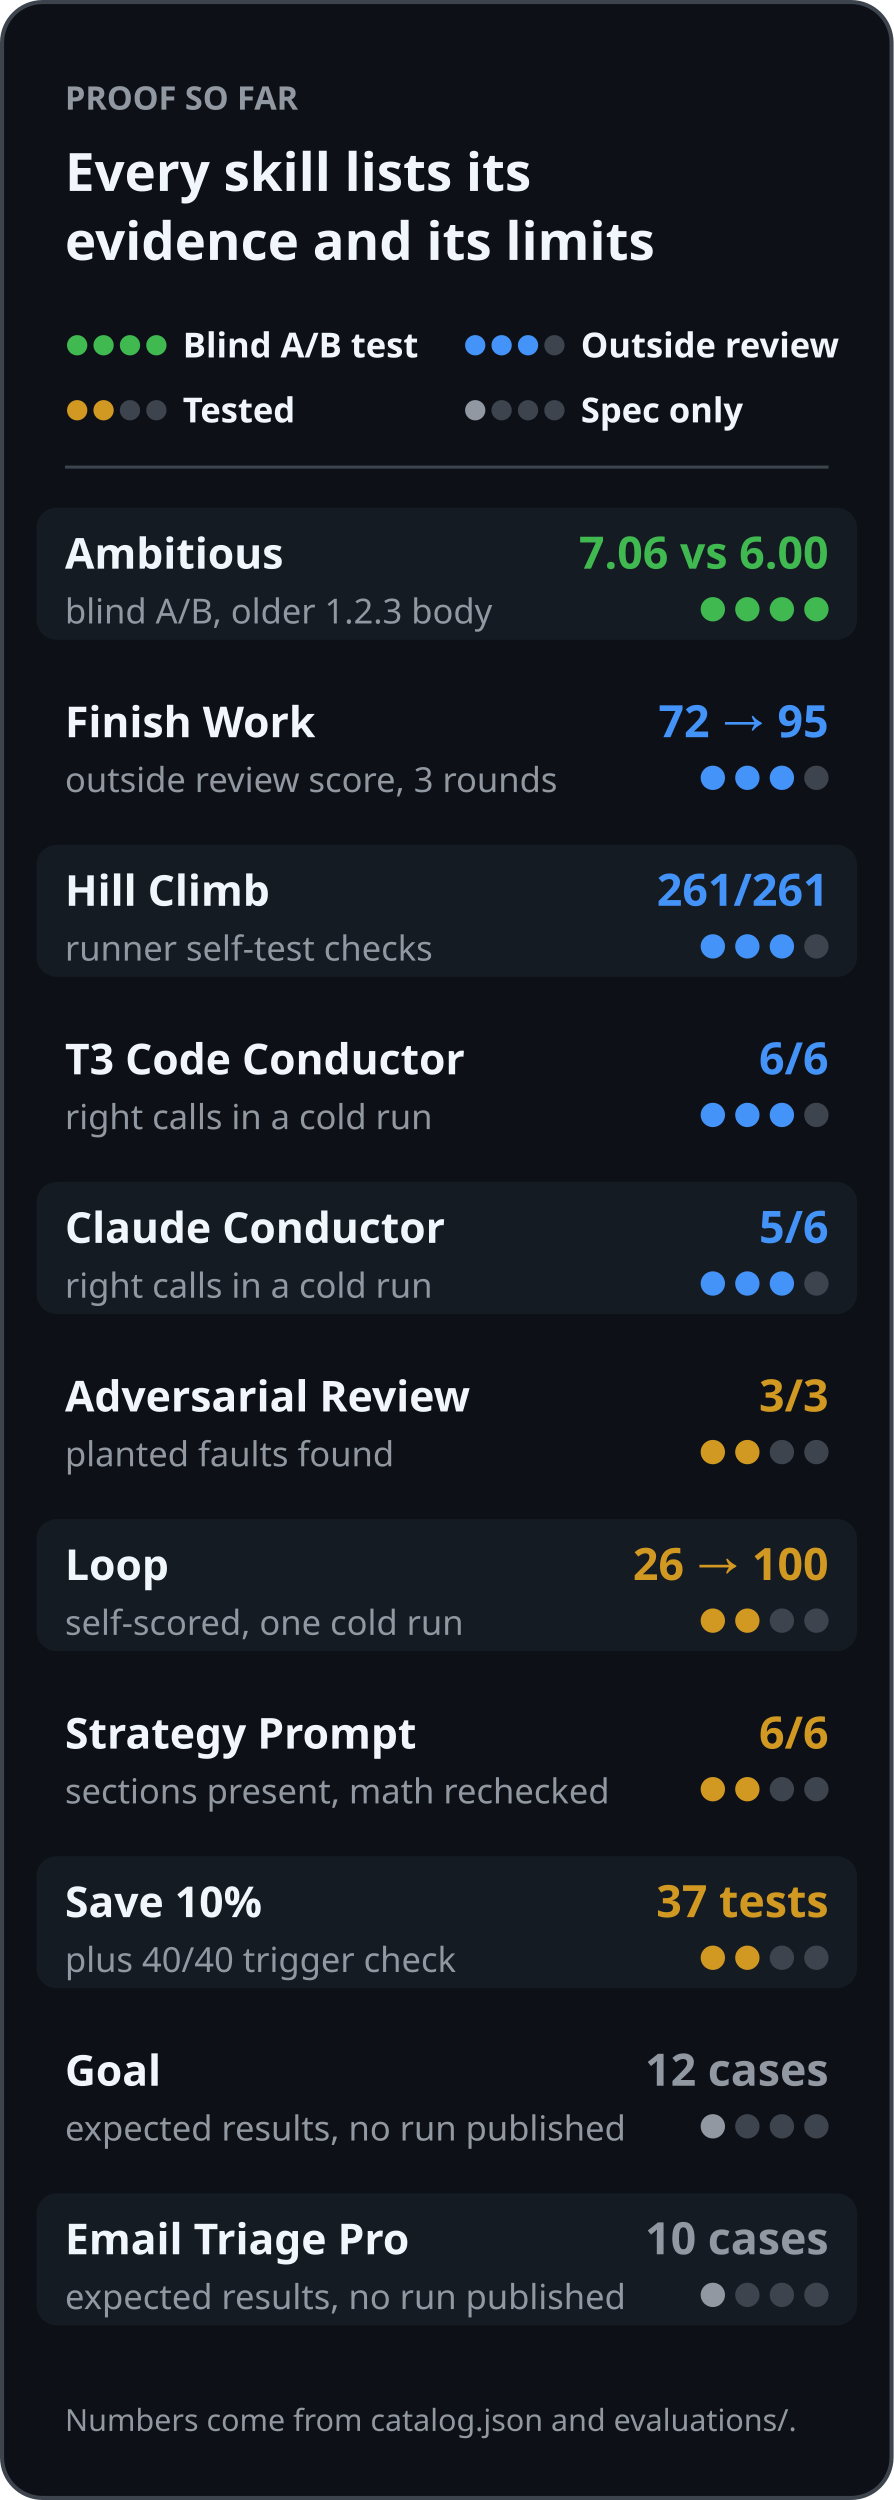
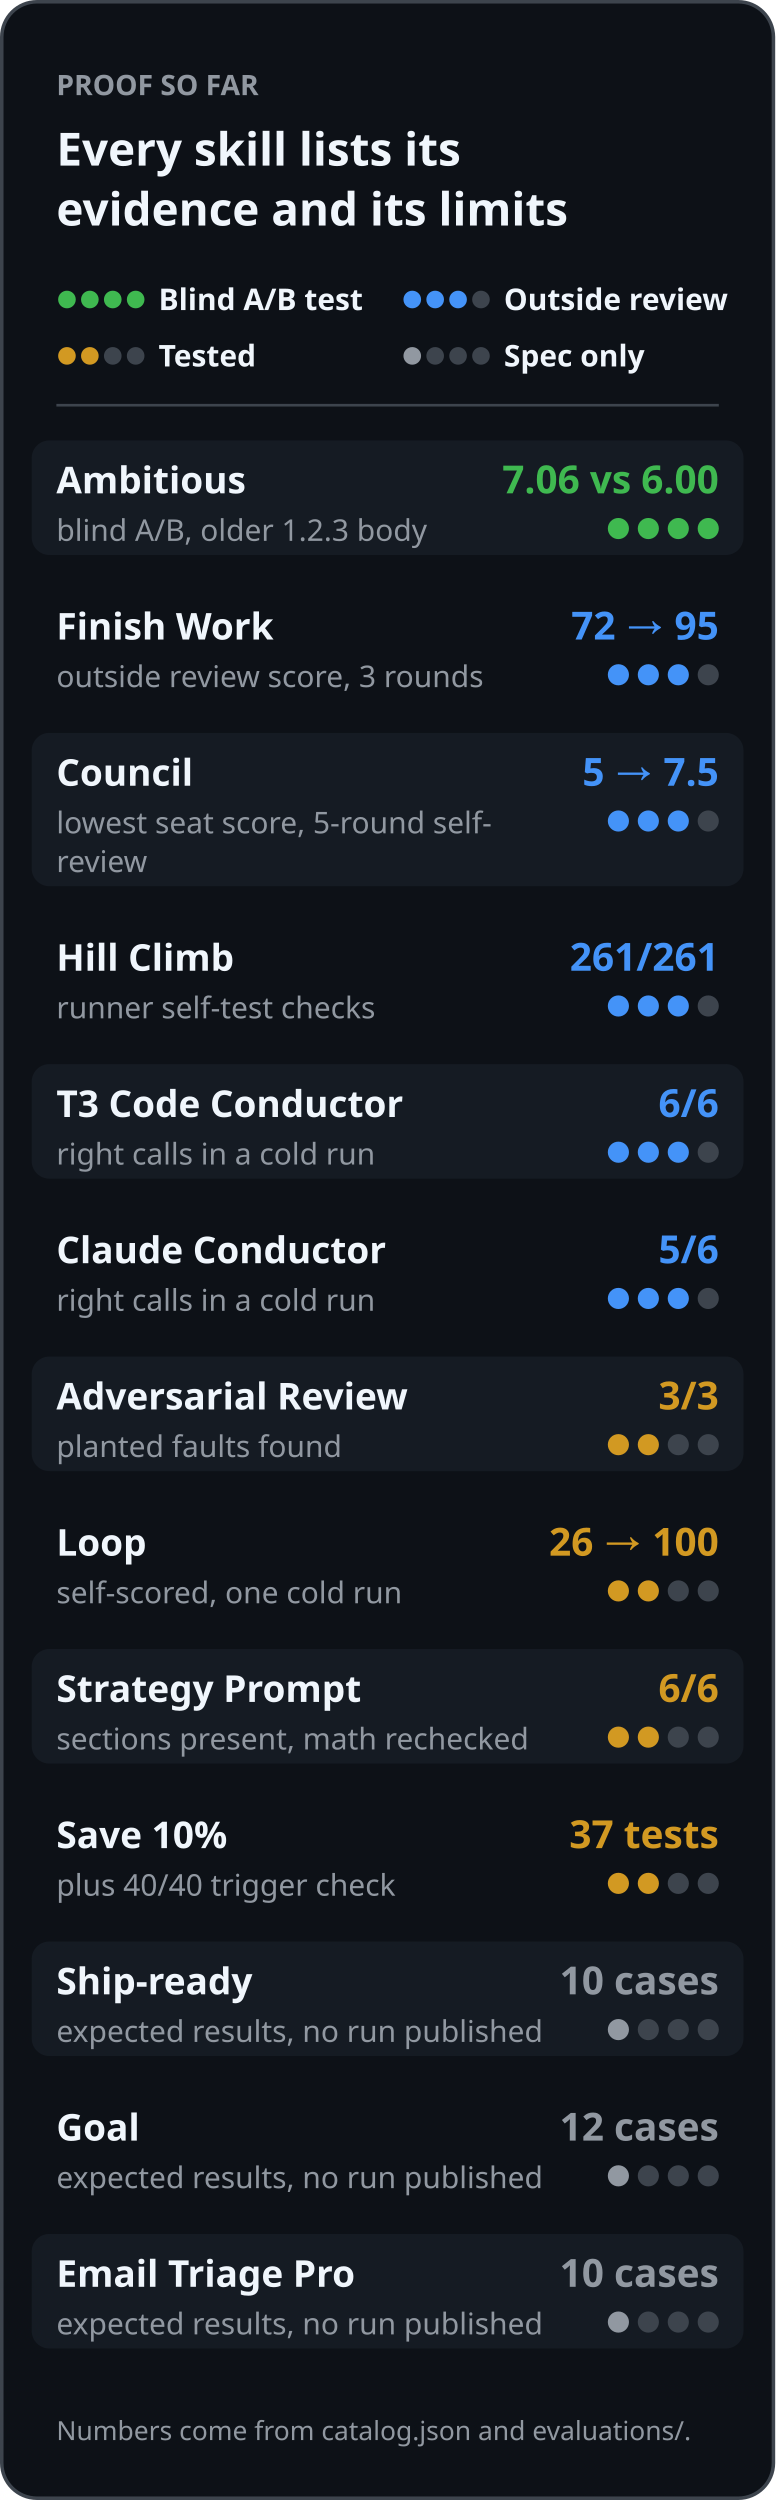
- <svg xmlns="http://www.w3.org/2000/svg" width="440" height="1231" viewBox="0 0 440 1231" role="img" aria-labelledby="t d">
-   <rect x="1" y="1" width="438" height="1229" rx="20" fill="#0d1117" stroke="#3d444d" stroke-width="2" />
+ <svg xmlns="http://www.w3.org/2000/svg" width="440" height="1419" viewBox="0 0 440 1419" role="img" aria-labelledby="t d">
+   <rect x="1" y="1" width="438" height="1417" rx="20" fill="#0d1117" stroke="#3d444d" stroke-width="2" />
  <text x="32" y="54" font-family="-apple-system, BlinkMacSystemFont, 'Segoe UI', 'Noto Sans', Helvetica, Arial, sans-serif" font-size="16" font-weight="600" fill="#9198a1" text-anchor="start">PROOF SO FAR</text>
  <text x="32" y="94" font-family="-apple-system, BlinkMacSystemFont, 'Segoe UI', 'Noto Sans', Helvetica, Arial, sans-serif" font-size="26" font-weight="700" fill="#f0f6fc" text-anchor="start">Every skill lists its</text>
  <text x="32" y="128" font-family="-apple-system, BlinkMacSystemFont, 'Segoe UI', 'Noto Sans', Helvetica, Arial, sans-serif" font-size="26" font-weight="700" fill="#f0f6fc" text-anchor="start">evidence and its limits</text>
  <circle cx="38" cy="170" r="5" fill="#3fb950" />
  <circle cx="51" cy="170" r="5" fill="#3fb950" />
  <circle cx="64" cy="170" r="5" fill="#3fb950" />
  <circle cx="77" cy="170" r="5" fill="#3fb950" />
  <text x="90" y="176" font-family="-apple-system, BlinkMacSystemFont, 'Segoe UI', 'Noto Sans', Helvetica, Arial, sans-serif" font-size="17" font-weight="600" fill="#f0f6fc" text-anchor="start">Blind A/B test</text>
  <circle cx="234" cy="170" r="5" fill="#4493f8" />
  <circle cx="247" cy="170" r="5" fill="#4493f8" />
  <circle cx="260" cy="170" r="5" fill="#4493f8" />
  <circle cx="273" cy="170" r="5" fill="#3d444d" />
  <text x="286" y="176" font-family="-apple-system, BlinkMacSystemFont, 'Segoe UI', 'Noto Sans', Helvetica, Arial, sans-serif" font-size="17" font-weight="600" fill="#f0f6fc" text-anchor="start">Outside review</text>
  <circle cx="38" cy="202" r="5" fill="#d29922" />
  <circle cx="51" cy="202" r="5" fill="#d29922" />
  <circle cx="64" cy="202" r="5" fill="#3d444d" />
  <circle cx="77" cy="202" r="5" fill="#3d444d" />
  <text x="90" y="208" font-family="-apple-system, BlinkMacSystemFont, 'Segoe UI', 'Noto Sans', Helvetica, Arial, sans-serif" font-size="17" font-weight="600" fill="#f0f6fc" text-anchor="start">Tested</text>
  <circle cx="234" cy="202" r="5" fill="#9198a1" />
  <circle cx="247" cy="202" r="5" fill="#3d444d" />
  <circle cx="260" cy="202" r="5" fill="#3d444d" />
  <circle cx="273" cy="202" r="5" fill="#3d444d" />
  <text x="286" y="208" font-family="-apple-system, BlinkMacSystemFont, 'Segoe UI', 'Noto Sans', Helvetica, Arial, sans-serif" font-size="17" font-weight="600" fill="#f0f6fc" text-anchor="start">Spec only</text>
  <line x1="32" y1="230" x2="408" y2="230" stroke="#3d444d" stroke-width="1.5" />
  <rect x="18" y="250" width="404" height="65" rx="10" fill="#151b23" />
  <text x="32" y="280" font-family="-apple-system, BlinkMacSystemFont, 'Segoe UI', 'Noto Sans', Helvetica, Arial, sans-serif" font-size="21" font-weight="700" fill="#f0f6fc" text-anchor="start">Ambitious</text>
  <text x="408" y="280" font-family="-apple-system, BlinkMacSystemFont, 'Segoe UI', 'Noto Sans', Helvetica, Arial, sans-serif" font-size="22" font-weight="700" fill="#3fb950" text-anchor="end">7.06 vs 6.00</text>
  <circle cx="351" cy="300" r="6" fill="#3fb950" />
  <circle cx="368" cy="300" r="6" fill="#3fb950" />
  <circle cx="385" cy="300" r="6" fill="#3fb950" />
  <circle cx="402" cy="300" r="6" fill="#3fb950" />
  <text x="32" y="307" font-family="-apple-system, BlinkMacSystemFont, 'Segoe UI', 'Noto Sans', Helvetica, Arial, sans-serif" font-size="17" font-weight="400" fill="#9198a1" text-anchor="start">blind A/B, older 1.2.3 body</text>
  <text x="32" y="363" font-family="-apple-system, BlinkMacSystemFont, 'Segoe UI', 'Noto Sans', Helvetica, Arial, sans-serif" font-size="21" font-weight="700" fill="#f0f6fc" text-anchor="start">Finish Work</text>
  <text x="408" y="363" font-family="-apple-system, BlinkMacSystemFont, 'Segoe UI', 'Noto Sans', Helvetica, Arial, sans-serif" font-size="22" font-weight="700" fill="#4493f8" text-anchor="end">72 → 95</text>
  <circle cx="351" cy="383" r="6" fill="#4493f8" />
  <circle cx="368" cy="383" r="6" fill="#4493f8" />
  <circle cx="385" cy="383" r="6" fill="#4493f8" />
  <circle cx="402" cy="383" r="6" fill="#3d444d" />
  <text x="32" y="390" font-family="-apple-system, BlinkMacSystemFont, 'Segoe UI', 'Noto Sans', Helvetica, Arial, sans-serif" font-size="17" font-weight="400" fill="#9198a1" text-anchor="start">outside review score, 3 rounds</text>
-   <rect x="18" y="416" width="404" height="65" rx="10" fill="#151b23" />
-   <text x="32" y="446" font-family="-apple-system, BlinkMacSystemFont, 'Segoe UI', 'Noto Sans', Helvetica, Arial, sans-serif" font-size="21" font-weight="700" fill="#f0f6fc" text-anchor="start">Hill Climb</text>
-   <text x="408" y="446" font-family="-apple-system, BlinkMacSystemFont, 'Segoe UI', 'Noto Sans', Helvetica, Arial, sans-serif" font-size="22" font-weight="700" fill="#4493f8" text-anchor="end">261/261</text>
+   <rect x="18" y="416" width="404" height="87" rx="10" fill="#151b23" />
+   <text x="32" y="446" font-family="-apple-system, BlinkMacSystemFont, 'Segoe UI', 'Noto Sans', Helvetica, Arial, sans-serif" font-size="21" font-weight="700" fill="#f0f6fc" text-anchor="start">Council</text>
+   <text x="408" y="446" font-family="-apple-system, BlinkMacSystemFont, 'Segoe UI', 'Noto Sans', Helvetica, Arial, sans-serif" font-size="22" font-weight="700" fill="#4493f8" text-anchor="end">5 → 7.5</text>
  <circle cx="351" cy="466" r="6" fill="#4493f8" />
  <circle cx="368" cy="466" r="6" fill="#4493f8" />
  <circle cx="385" cy="466" r="6" fill="#4493f8" />
  <circle cx="402" cy="466" r="6" fill="#3d444d" />
-   <text x="32" y="473" font-family="-apple-system, BlinkMacSystemFont, 'Segoe UI', 'Noto Sans', Helvetica, Arial, sans-serif" font-size="17" font-weight="400" fill="#9198a1" text-anchor="start">runner self-test checks</text>
-   <text x="32" y="529" font-family="-apple-system, BlinkMacSystemFont, 'Segoe UI', 'Noto Sans', Helvetica, Arial, sans-serif" font-size="21" font-weight="700" fill="#f0f6fc" text-anchor="start">T3 Code Conductor</text>
-   <text x="408" y="529" font-family="-apple-system, BlinkMacSystemFont, 'Segoe UI', 'Noto Sans', Helvetica, Arial, sans-serif" font-size="22" font-weight="700" fill="#4493f8" text-anchor="end">6/6</text>
-   <circle cx="351" cy="549" r="6" fill="#4493f8" />
-   <circle cx="368" cy="549" r="6" fill="#4493f8" />
-   <circle cx="385" cy="549" r="6" fill="#4493f8" />
-   <circle cx="402" cy="549" r="6" fill="#3d444d" />
-   <text x="32" y="556" font-family="-apple-system, BlinkMacSystemFont, 'Segoe UI', 'Noto Sans', Helvetica, Arial, sans-serif" font-size="17" font-weight="400" fill="#9198a1" text-anchor="start">right calls in a cold run</text>
-   <rect x="18" y="582" width="404" height="65" rx="10" fill="#151b23" />
-   <text x="32" y="612" font-family="-apple-system, BlinkMacSystemFont, 'Segoe UI', 'Noto Sans', Helvetica, Arial, sans-serif" font-size="21" font-weight="700" fill="#f0f6fc" text-anchor="start">Claude Conductor</text>
-   <text x="408" y="612" font-family="-apple-system, BlinkMacSystemFont, 'Segoe UI', 'Noto Sans', Helvetica, Arial, sans-serif" font-size="22" font-weight="700" fill="#4493f8" text-anchor="end">5/6</text>
-   <circle cx="351" cy="632" r="6" fill="#4493f8" />
-   <circle cx="368" cy="632" r="6" fill="#4493f8" />
-   <circle cx="385" cy="632" r="6" fill="#4493f8" />
-   <circle cx="402" cy="632" r="6" fill="#3d444d" />
-   <text x="32" y="639" font-family="-apple-system, BlinkMacSystemFont, 'Segoe UI', 'Noto Sans', Helvetica, Arial, sans-serif" font-size="17" font-weight="400" fill="#9198a1" text-anchor="start">right calls in a cold run</text>
-   <text x="32" y="695" font-family="-apple-system, BlinkMacSystemFont, 'Segoe UI', 'Noto Sans', Helvetica, Arial, sans-serif" font-size="21" font-weight="700" fill="#f0f6fc" text-anchor="start">Adversarial Review</text>
-   <text x="408" y="695" font-family="-apple-system, BlinkMacSystemFont, 'Segoe UI', 'Noto Sans', Helvetica, Arial, sans-serif" font-size="22" font-weight="700" fill="#d29922" text-anchor="end">3/3</text>
-   <circle cx="351" cy="715" r="6" fill="#d29922" />
-   <circle cx="368" cy="715" r="6" fill="#d29922" />
-   <circle cx="385" cy="715" r="6" fill="#3d444d" />
-   <circle cx="402" cy="715" r="6" fill="#3d444d" />
-   <text x="32" y="722" font-family="-apple-system, BlinkMacSystemFont, 'Segoe UI', 'Noto Sans', Helvetica, Arial, sans-serif" font-size="17" font-weight="400" fill="#9198a1" text-anchor="start">planted faults found</text>
-   <rect x="18" y="748" width="404" height="65" rx="10" fill="#151b23" />
-   <text x="32" y="778" font-family="-apple-system, BlinkMacSystemFont, 'Segoe UI', 'Noto Sans', Helvetica, Arial, sans-serif" font-size="21" font-weight="700" fill="#f0f6fc" text-anchor="start">Loop</text>
-   <text x="408" y="778" font-family="-apple-system, BlinkMacSystemFont, 'Segoe UI', 'Noto Sans', Helvetica, Arial, sans-serif" font-size="22" font-weight="700" fill="#d29922" text-anchor="end">26 → 100</text>
-   <circle cx="351" cy="798" r="6" fill="#d29922" />
-   <circle cx="368" cy="798" r="6" fill="#d29922" />
-   <circle cx="385" cy="798" r="6" fill="#3d444d" />
-   <circle cx="402" cy="798" r="6" fill="#3d444d" />
-   <text x="32" y="805" font-family="-apple-system, BlinkMacSystemFont, 'Segoe UI', 'Noto Sans', Helvetica, Arial, sans-serif" font-size="17" font-weight="400" fill="#9198a1" text-anchor="start">self-scored, one cold run</text>
-   <text x="32" y="861" font-family="-apple-system, BlinkMacSystemFont, 'Segoe UI', 'Noto Sans', Helvetica, Arial, sans-serif" font-size="21" font-weight="700" fill="#f0f6fc" text-anchor="start">Strategy Prompt</text>
-   <text x="408" y="861" font-family="-apple-system, BlinkMacSystemFont, 'Segoe UI', 'Noto Sans', Helvetica, Arial, sans-serif" font-size="22" font-weight="700" fill="#d29922" text-anchor="end">6/6</text>
-   <circle cx="351" cy="881" r="6" fill="#d29922" />
-   <circle cx="368" cy="881" r="6" fill="#d29922" />
-   <circle cx="385" cy="881" r="6" fill="#3d444d" />
-   <circle cx="402" cy="881" r="6" fill="#3d444d" />
-   <text x="32" y="888" font-family="-apple-system, BlinkMacSystemFont, 'Segoe UI', 'Noto Sans', Helvetica, Arial, sans-serif" font-size="17" font-weight="400" fill="#9198a1" text-anchor="start">sections present, math rechecked</text>
-   <rect x="18" y="914" width="404" height="65" rx="10" fill="#151b23" />
-   <text x="32" y="944" font-family="-apple-system, BlinkMacSystemFont, 'Segoe UI', 'Noto Sans', Helvetica, Arial, sans-serif" font-size="21" font-weight="700" fill="#f0f6fc" text-anchor="start">Save 10%</text>
-   <text x="408" y="944" font-family="-apple-system, BlinkMacSystemFont, 'Segoe UI', 'Noto Sans', Helvetica, Arial, sans-serif" font-size="22" font-weight="700" fill="#d29922" text-anchor="end">37 tests</text>
-   <circle cx="351" cy="964" r="6" fill="#d29922" />
-   <circle cx="368" cy="964" r="6" fill="#d29922" />
-   <circle cx="385" cy="964" r="6" fill="#3d444d" />
-   <circle cx="402" cy="964" r="6" fill="#3d444d" />
-   <text x="32" y="971" font-family="-apple-system, BlinkMacSystemFont, 'Segoe UI', 'Noto Sans', Helvetica, Arial, sans-serif" font-size="17" font-weight="400" fill="#9198a1" text-anchor="start">plus 40/40 trigger check</text>
-   <text x="32" y="1027" font-family="-apple-system, BlinkMacSystemFont, 'Segoe UI', 'Noto Sans', Helvetica, Arial, sans-serif" font-size="21" font-weight="700" fill="#f0f6fc" text-anchor="start">Goal</text>
-   <text x="408" y="1027" font-family="-apple-system, BlinkMacSystemFont, 'Segoe UI', 'Noto Sans', Helvetica, Arial, sans-serif" font-size="22" font-weight="700" fill="#9198a1" text-anchor="end">12 cases</text>
-   <circle cx="351" cy="1047" r="6" fill="#9198a1" />
-   <circle cx="368" cy="1047" r="6" fill="#3d444d" />
-   <circle cx="385" cy="1047" r="6" fill="#3d444d" />
-   <circle cx="402" cy="1047" r="6" fill="#3d444d" />
-   <text x="32" y="1054" font-family="-apple-system, BlinkMacSystemFont, 'Segoe UI', 'Noto Sans', Helvetica, Arial, sans-serif" font-size="17" font-weight="400" fill="#9198a1" text-anchor="start">expected results, no run published</text>
-   <rect x="18" y="1080" width="404" height="65" rx="10" fill="#151b23" />
-   <text x="32" y="1110" font-family="-apple-system, BlinkMacSystemFont, 'Segoe UI', 'Noto Sans', Helvetica, Arial, sans-serif" font-size="21" font-weight="700" fill="#f0f6fc" text-anchor="start">Email Triage Pro</text>
-   <text x="408" y="1110" font-family="-apple-system, BlinkMacSystemFont, 'Segoe UI', 'Noto Sans', Helvetica, Arial, sans-serif" font-size="22" font-weight="700" fill="#9198a1" text-anchor="end">10 cases</text>
-   <circle cx="351" cy="1130" r="6" fill="#9198a1" />
-   <circle cx="368" cy="1130" r="6" fill="#3d444d" />
-   <circle cx="385" cy="1130" r="6" fill="#3d444d" />
-   <circle cx="402" cy="1130" r="6" fill="#3d444d" />
-   <text x="32" y="1137" font-family="-apple-system, BlinkMacSystemFont, 'Segoe UI', 'Noto Sans', Helvetica, Arial, sans-serif" font-size="17" font-weight="400" fill="#9198a1" text-anchor="start">expected results, no run published</text>
-   <text x="32" y="1197" font-family="-apple-system, BlinkMacSystemFont, 'Segoe UI', 'Noto Sans', Helvetica, Arial, sans-serif" font-size="15" font-weight="400" fill="#9198a1" text-anchor="start">Numbers come from catalog.json and evaluations/.</text>
+   <text x="32" y="473" font-family="-apple-system, BlinkMacSystemFont, 'Segoe UI', 'Noto Sans', Helvetica, Arial, sans-serif" font-size="17" font-weight="400" fill="#9198a1" text-anchor="start">lowest seat score, 5-round self-</text>
+   <text x="32" y="495" font-family="-apple-system, BlinkMacSystemFont, 'Segoe UI', 'Noto Sans', Helvetica, Arial, sans-serif" font-size="17" font-weight="400" fill="#9198a1" text-anchor="start">review</text>
+   <text x="32" y="551" font-family="-apple-system, BlinkMacSystemFont, 'Segoe UI', 'Noto Sans', Helvetica, Arial, sans-serif" font-size="21" font-weight="700" fill="#f0f6fc" text-anchor="start">Hill Climb</text>
+   <text x="408" y="551" font-family="-apple-system, BlinkMacSystemFont, 'Segoe UI', 'Noto Sans', Helvetica, Arial, sans-serif" font-size="22" font-weight="700" fill="#4493f8" text-anchor="end">261/261</text>
+   <circle cx="351" cy="571" r="6" fill="#4493f8" />
+   <circle cx="368" cy="571" r="6" fill="#4493f8" />
+   <circle cx="385" cy="571" r="6" fill="#4493f8" />
+   <circle cx="402" cy="571" r="6" fill="#3d444d" />
+   <text x="32" y="578" font-family="-apple-system, BlinkMacSystemFont, 'Segoe UI', 'Noto Sans', Helvetica, Arial, sans-serif" font-size="17" font-weight="400" fill="#9198a1" text-anchor="start">runner self-test checks</text>
+   <rect x="18" y="604" width="404" height="65" rx="10" fill="#151b23" />
+   <text x="32" y="634" font-family="-apple-system, BlinkMacSystemFont, 'Segoe UI', 'Noto Sans', Helvetica, Arial, sans-serif" font-size="21" font-weight="700" fill="#f0f6fc" text-anchor="start">T3 Code Conductor</text>
+   <text x="408" y="634" font-family="-apple-system, BlinkMacSystemFont, 'Segoe UI', 'Noto Sans', Helvetica, Arial, sans-serif" font-size="22" font-weight="700" fill="#4493f8" text-anchor="end">6/6</text>
+   <circle cx="351" cy="654" r="6" fill="#4493f8" />
+   <circle cx="368" cy="654" r="6" fill="#4493f8" />
+   <circle cx="385" cy="654" r="6" fill="#4493f8" />
+   <circle cx="402" cy="654" r="6" fill="#3d444d" />
+   <text x="32" y="661" font-family="-apple-system, BlinkMacSystemFont, 'Segoe UI', 'Noto Sans', Helvetica, Arial, sans-serif" font-size="17" font-weight="400" fill="#9198a1" text-anchor="start">right calls in a cold run</text>
+   <text x="32" y="717" font-family="-apple-system, BlinkMacSystemFont, 'Segoe UI', 'Noto Sans', Helvetica, Arial, sans-serif" font-size="21" font-weight="700" fill="#f0f6fc" text-anchor="start">Claude Conductor</text>
+   <text x="408" y="717" font-family="-apple-system, BlinkMacSystemFont, 'Segoe UI', 'Noto Sans', Helvetica, Arial, sans-serif" font-size="22" font-weight="700" fill="#4493f8" text-anchor="end">5/6</text>
+   <circle cx="351" cy="737" r="6" fill="#4493f8" />
+   <circle cx="368" cy="737" r="6" fill="#4493f8" />
+   <circle cx="385" cy="737" r="6" fill="#4493f8" />
+   <circle cx="402" cy="737" r="6" fill="#3d444d" />
+   <text x="32" y="744" font-family="-apple-system, BlinkMacSystemFont, 'Segoe UI', 'Noto Sans', Helvetica, Arial, sans-serif" font-size="17" font-weight="400" fill="#9198a1" text-anchor="start">right calls in a cold run</text>
+   <rect x="18" y="770" width="404" height="65" rx="10" fill="#151b23" />
+   <text x="32" y="800" font-family="-apple-system, BlinkMacSystemFont, 'Segoe UI', 'Noto Sans', Helvetica, Arial, sans-serif" font-size="21" font-weight="700" fill="#f0f6fc" text-anchor="start">Adversarial Review</text>
+   <text x="408" y="800" font-family="-apple-system, BlinkMacSystemFont, 'Segoe UI', 'Noto Sans', Helvetica, Arial, sans-serif" font-size="22" font-weight="700" fill="#d29922" text-anchor="end">3/3</text>
+   <circle cx="351" cy="820" r="6" fill="#d29922" />
+   <circle cx="368" cy="820" r="6" fill="#d29922" />
+   <circle cx="385" cy="820" r="6" fill="#3d444d" />
+   <circle cx="402" cy="820" r="6" fill="#3d444d" />
+   <text x="32" y="827" font-family="-apple-system, BlinkMacSystemFont, 'Segoe UI', 'Noto Sans', Helvetica, Arial, sans-serif" font-size="17" font-weight="400" fill="#9198a1" text-anchor="start">planted faults found</text>
+   <text x="32" y="883" font-family="-apple-system, BlinkMacSystemFont, 'Segoe UI', 'Noto Sans', Helvetica, Arial, sans-serif" font-size="21" font-weight="700" fill="#f0f6fc" text-anchor="start">Loop</text>
+   <text x="408" y="883" font-family="-apple-system, BlinkMacSystemFont, 'Segoe UI', 'Noto Sans', Helvetica, Arial, sans-serif" font-size="22" font-weight="700" fill="#d29922" text-anchor="end">26 → 100</text>
+   <circle cx="351" cy="903" r="6" fill="#d29922" />
+   <circle cx="368" cy="903" r="6" fill="#d29922" />
+   <circle cx="385" cy="903" r="6" fill="#3d444d" />
+   <circle cx="402" cy="903" r="6" fill="#3d444d" />
+   <text x="32" y="910" font-family="-apple-system, BlinkMacSystemFont, 'Segoe UI', 'Noto Sans', Helvetica, Arial, sans-serif" font-size="17" font-weight="400" fill="#9198a1" text-anchor="start">self-scored, one cold run</text>
+   <rect x="18" y="936" width="404" height="65" rx="10" fill="#151b23" />
+   <text x="32" y="966" font-family="-apple-system, BlinkMacSystemFont, 'Segoe UI', 'Noto Sans', Helvetica, Arial, sans-serif" font-size="21" font-weight="700" fill="#f0f6fc" text-anchor="start">Strategy Prompt</text>
+   <text x="408" y="966" font-family="-apple-system, BlinkMacSystemFont, 'Segoe UI', 'Noto Sans', Helvetica, Arial, sans-serif" font-size="22" font-weight="700" fill="#d29922" text-anchor="end">6/6</text>
+   <circle cx="351" cy="986" r="6" fill="#d29922" />
+   <circle cx="368" cy="986" r="6" fill="#d29922" />
+   <circle cx="385" cy="986" r="6" fill="#3d444d" />
+   <circle cx="402" cy="986" r="6" fill="#3d444d" />
+   <text x="32" y="993" font-family="-apple-system, BlinkMacSystemFont, 'Segoe UI', 'Noto Sans', Helvetica, Arial, sans-serif" font-size="17" font-weight="400" fill="#9198a1" text-anchor="start">sections present, math rechecked</text>
+   <text x="32" y="1049" font-family="-apple-system, BlinkMacSystemFont, 'Segoe UI', 'Noto Sans', Helvetica, Arial, sans-serif" font-size="21" font-weight="700" fill="#f0f6fc" text-anchor="start">Save 10%</text>
+   <text x="408" y="1049" font-family="-apple-system, BlinkMacSystemFont, 'Segoe UI', 'Noto Sans', Helvetica, Arial, sans-serif" font-size="22" font-weight="700" fill="#d29922" text-anchor="end">37 tests</text>
+   <circle cx="351" cy="1069" r="6" fill="#d29922" />
+   <circle cx="368" cy="1069" r="6" fill="#d29922" />
+   <circle cx="385" cy="1069" r="6" fill="#3d444d" />
+   <circle cx="402" cy="1069" r="6" fill="#3d444d" />
+   <text x="32" y="1076" font-family="-apple-system, BlinkMacSystemFont, 'Segoe UI', 'Noto Sans', Helvetica, Arial, sans-serif" font-size="17" font-weight="400" fill="#9198a1" text-anchor="start">plus 40/40 trigger check</text>
+   <rect x="18" y="1102" width="404" height="65" rx="10" fill="#151b23" />
+   <text x="32" y="1132" font-family="-apple-system, BlinkMacSystemFont, 'Segoe UI', 'Noto Sans', Helvetica, Arial, sans-serif" font-size="21" font-weight="700" fill="#f0f6fc" text-anchor="start">Ship-ready</text>
+   <text x="408" y="1132" font-family="-apple-system, BlinkMacSystemFont, 'Segoe UI', 'Noto Sans', Helvetica, Arial, sans-serif" font-size="22" font-weight="700" fill="#9198a1" text-anchor="end">10 cases</text>
+   <circle cx="351" cy="1152" r="6" fill="#9198a1" />
+   <circle cx="368" cy="1152" r="6" fill="#3d444d" />
+   <circle cx="385" cy="1152" r="6" fill="#3d444d" />
+   <circle cx="402" cy="1152" r="6" fill="#3d444d" />
+   <text x="32" y="1159" font-family="-apple-system, BlinkMacSystemFont, 'Segoe UI', 'Noto Sans', Helvetica, Arial, sans-serif" font-size="17" font-weight="400" fill="#9198a1" text-anchor="start">expected results, no run published</text>
+   <text x="32" y="1215" font-family="-apple-system, BlinkMacSystemFont, 'Segoe UI', 'Noto Sans', Helvetica, Arial, sans-serif" font-size="21" font-weight="700" fill="#f0f6fc" text-anchor="start">Goal</text>
+   <text x="408" y="1215" font-family="-apple-system, BlinkMacSystemFont, 'Segoe UI', 'Noto Sans', Helvetica, Arial, sans-serif" font-size="22" font-weight="700" fill="#9198a1" text-anchor="end">12 cases</text>
+   <circle cx="351" cy="1235" r="6" fill="#9198a1" />
+   <circle cx="368" cy="1235" r="6" fill="#3d444d" />
+   <circle cx="385" cy="1235" r="6" fill="#3d444d" />
+   <circle cx="402" cy="1235" r="6" fill="#3d444d" />
+   <text x="32" y="1242" font-family="-apple-system, BlinkMacSystemFont, 'Segoe UI', 'Noto Sans', Helvetica, Arial, sans-serif" font-size="17" font-weight="400" fill="#9198a1" text-anchor="start">expected results, no run published</text>
+   <rect x="18" y="1268" width="404" height="65" rx="10" fill="#151b23" />
+   <text x="32" y="1298" font-family="-apple-system, BlinkMacSystemFont, 'Segoe UI', 'Noto Sans', Helvetica, Arial, sans-serif" font-size="21" font-weight="700" fill="#f0f6fc" text-anchor="start">Email Triage Pro</text>
+   <text x="408" y="1298" font-family="-apple-system, BlinkMacSystemFont, 'Segoe UI', 'Noto Sans', Helvetica, Arial, sans-serif" font-size="22" font-weight="700" fill="#9198a1" text-anchor="end">10 cases</text>
+   <circle cx="351" cy="1318" r="6" fill="#9198a1" />
+   <circle cx="368" cy="1318" r="6" fill="#3d444d" />
+   <circle cx="385" cy="1318" r="6" fill="#3d444d" />
+   <circle cx="402" cy="1318" r="6" fill="#3d444d" />
+   <text x="32" y="1325" font-family="-apple-system, BlinkMacSystemFont, 'Segoe UI', 'Noto Sans', Helvetica, Arial, sans-serif" font-size="17" font-weight="400" fill="#9198a1" text-anchor="start">expected results, no run published</text>
+   <text x="32" y="1385" font-family="-apple-system, BlinkMacSystemFont, 'Segoe UI', 'Noto Sans', Helvetica, Arial, sans-serif" font-size="15" font-weight="400" fill="#9198a1" text-anchor="start">Numbers come from catalog.json and evaluations/.</text>
</svg>
